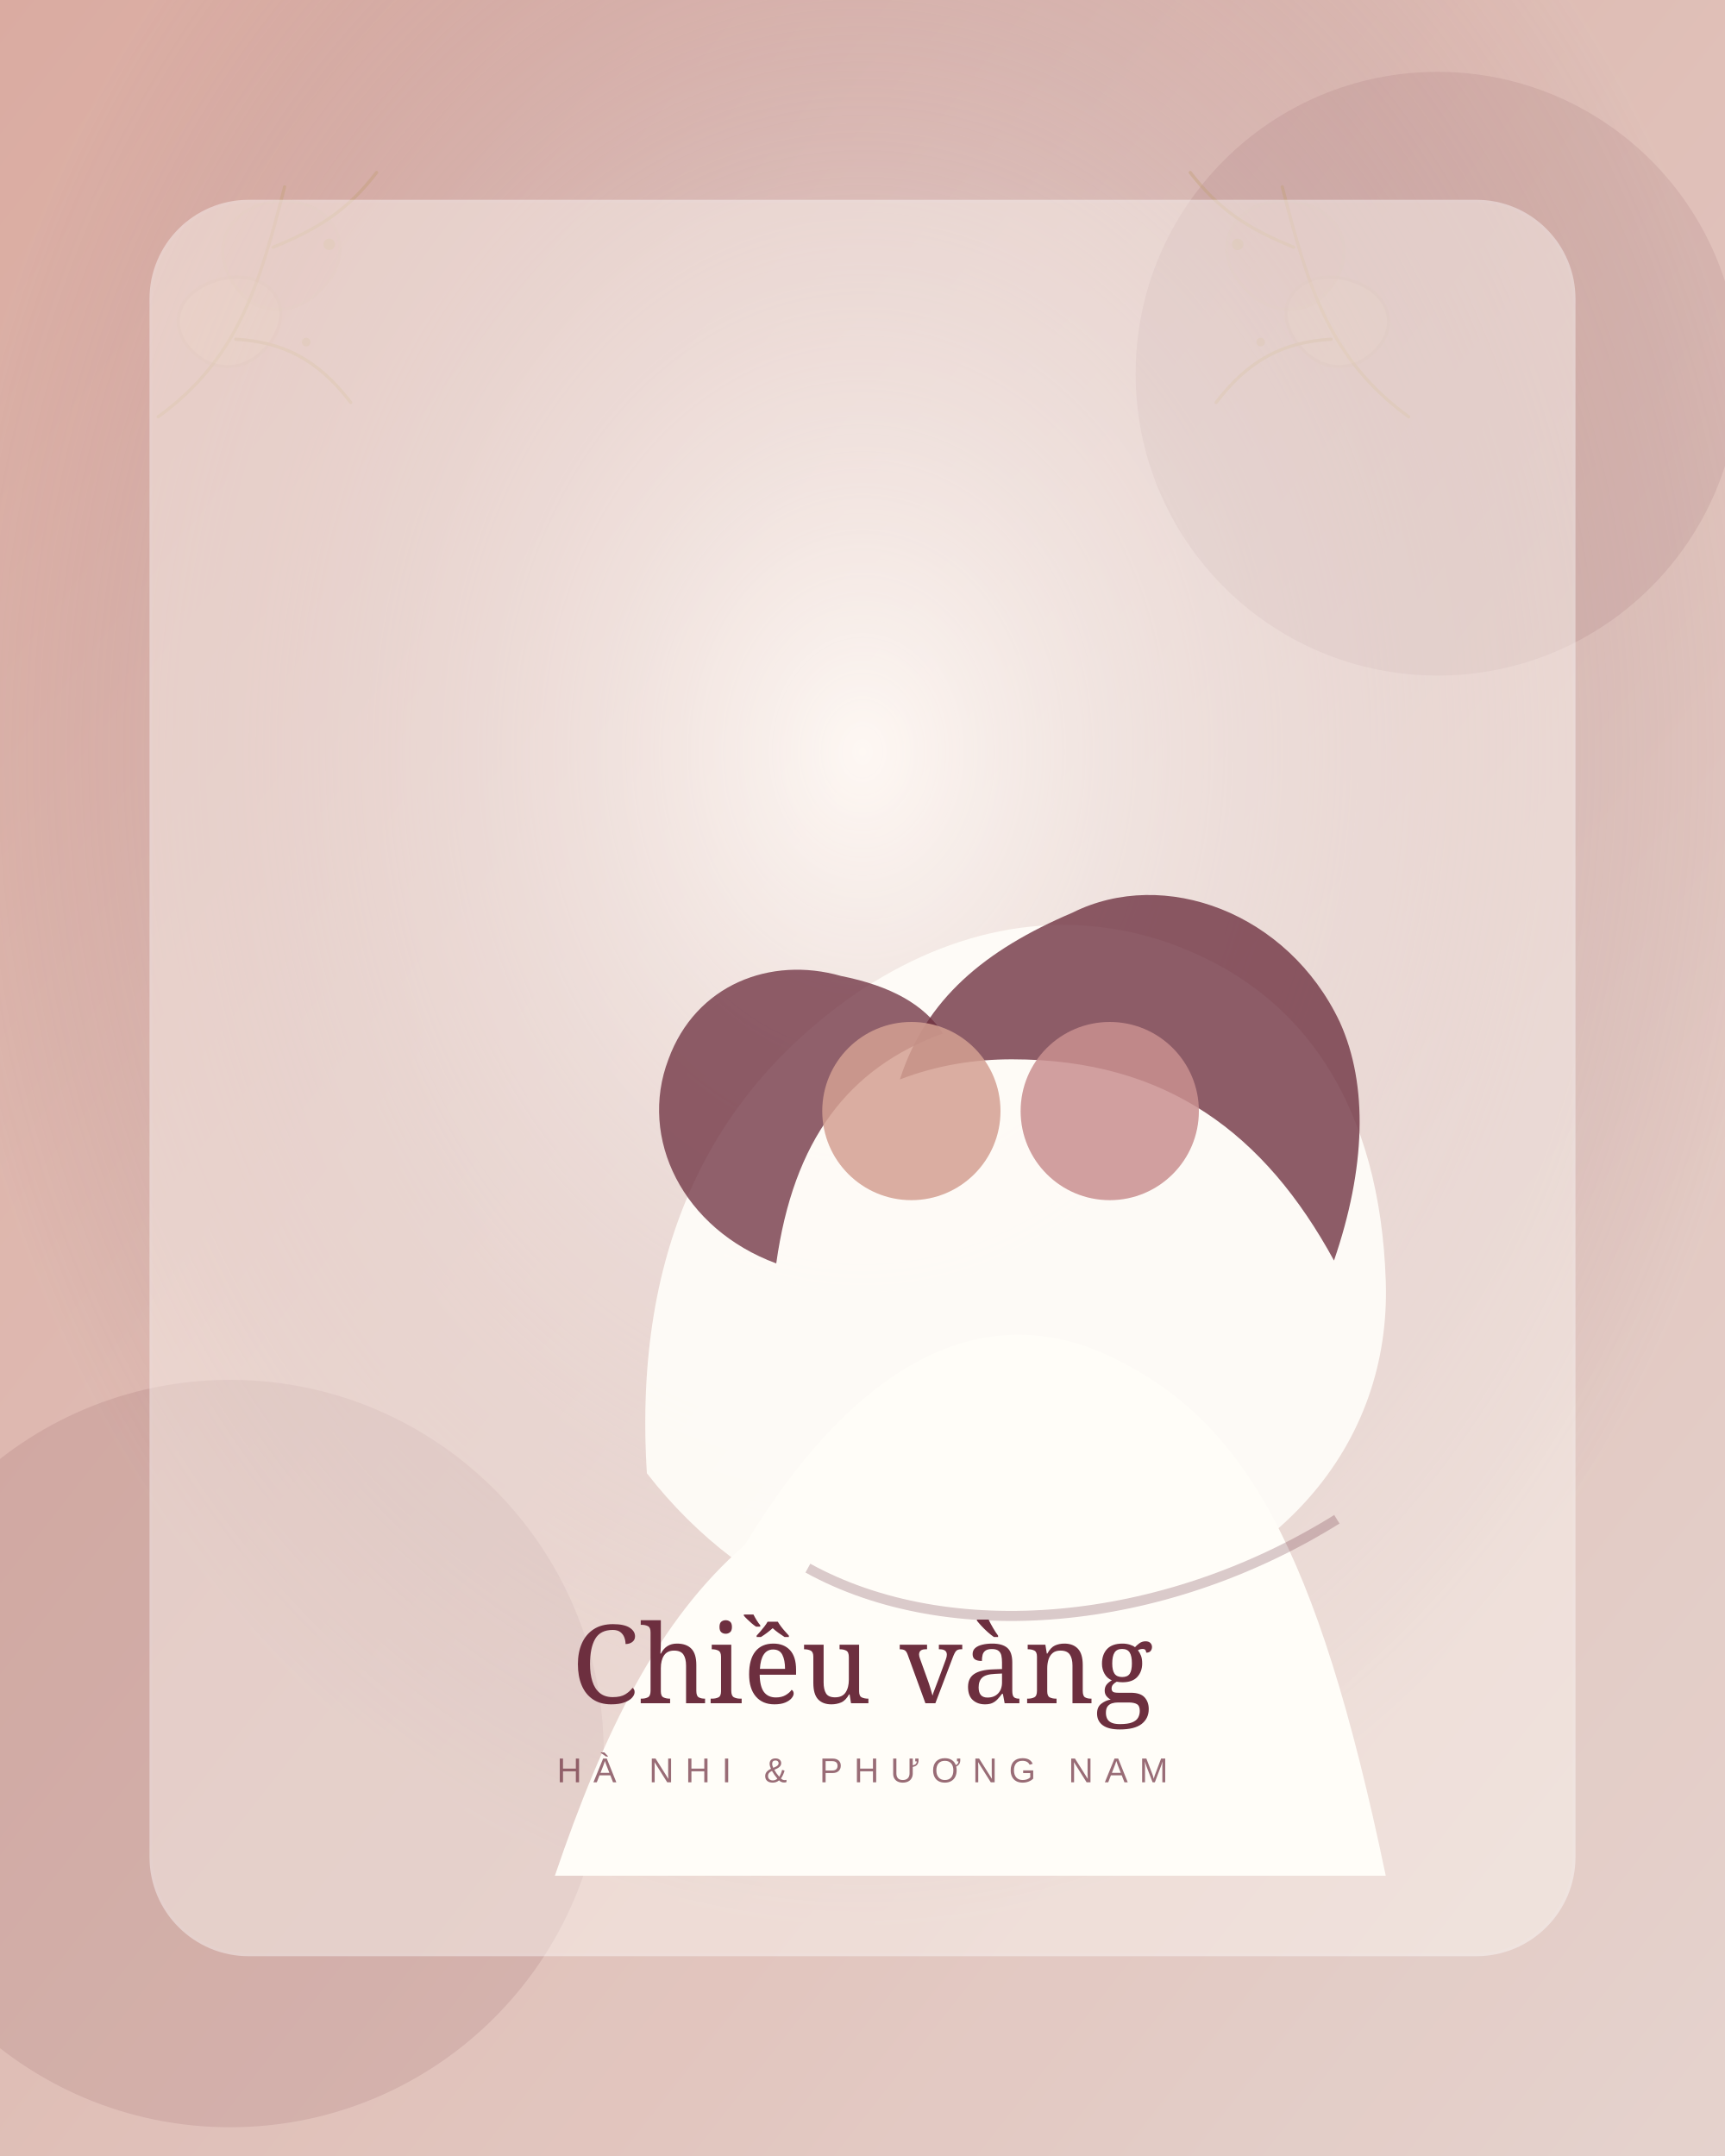
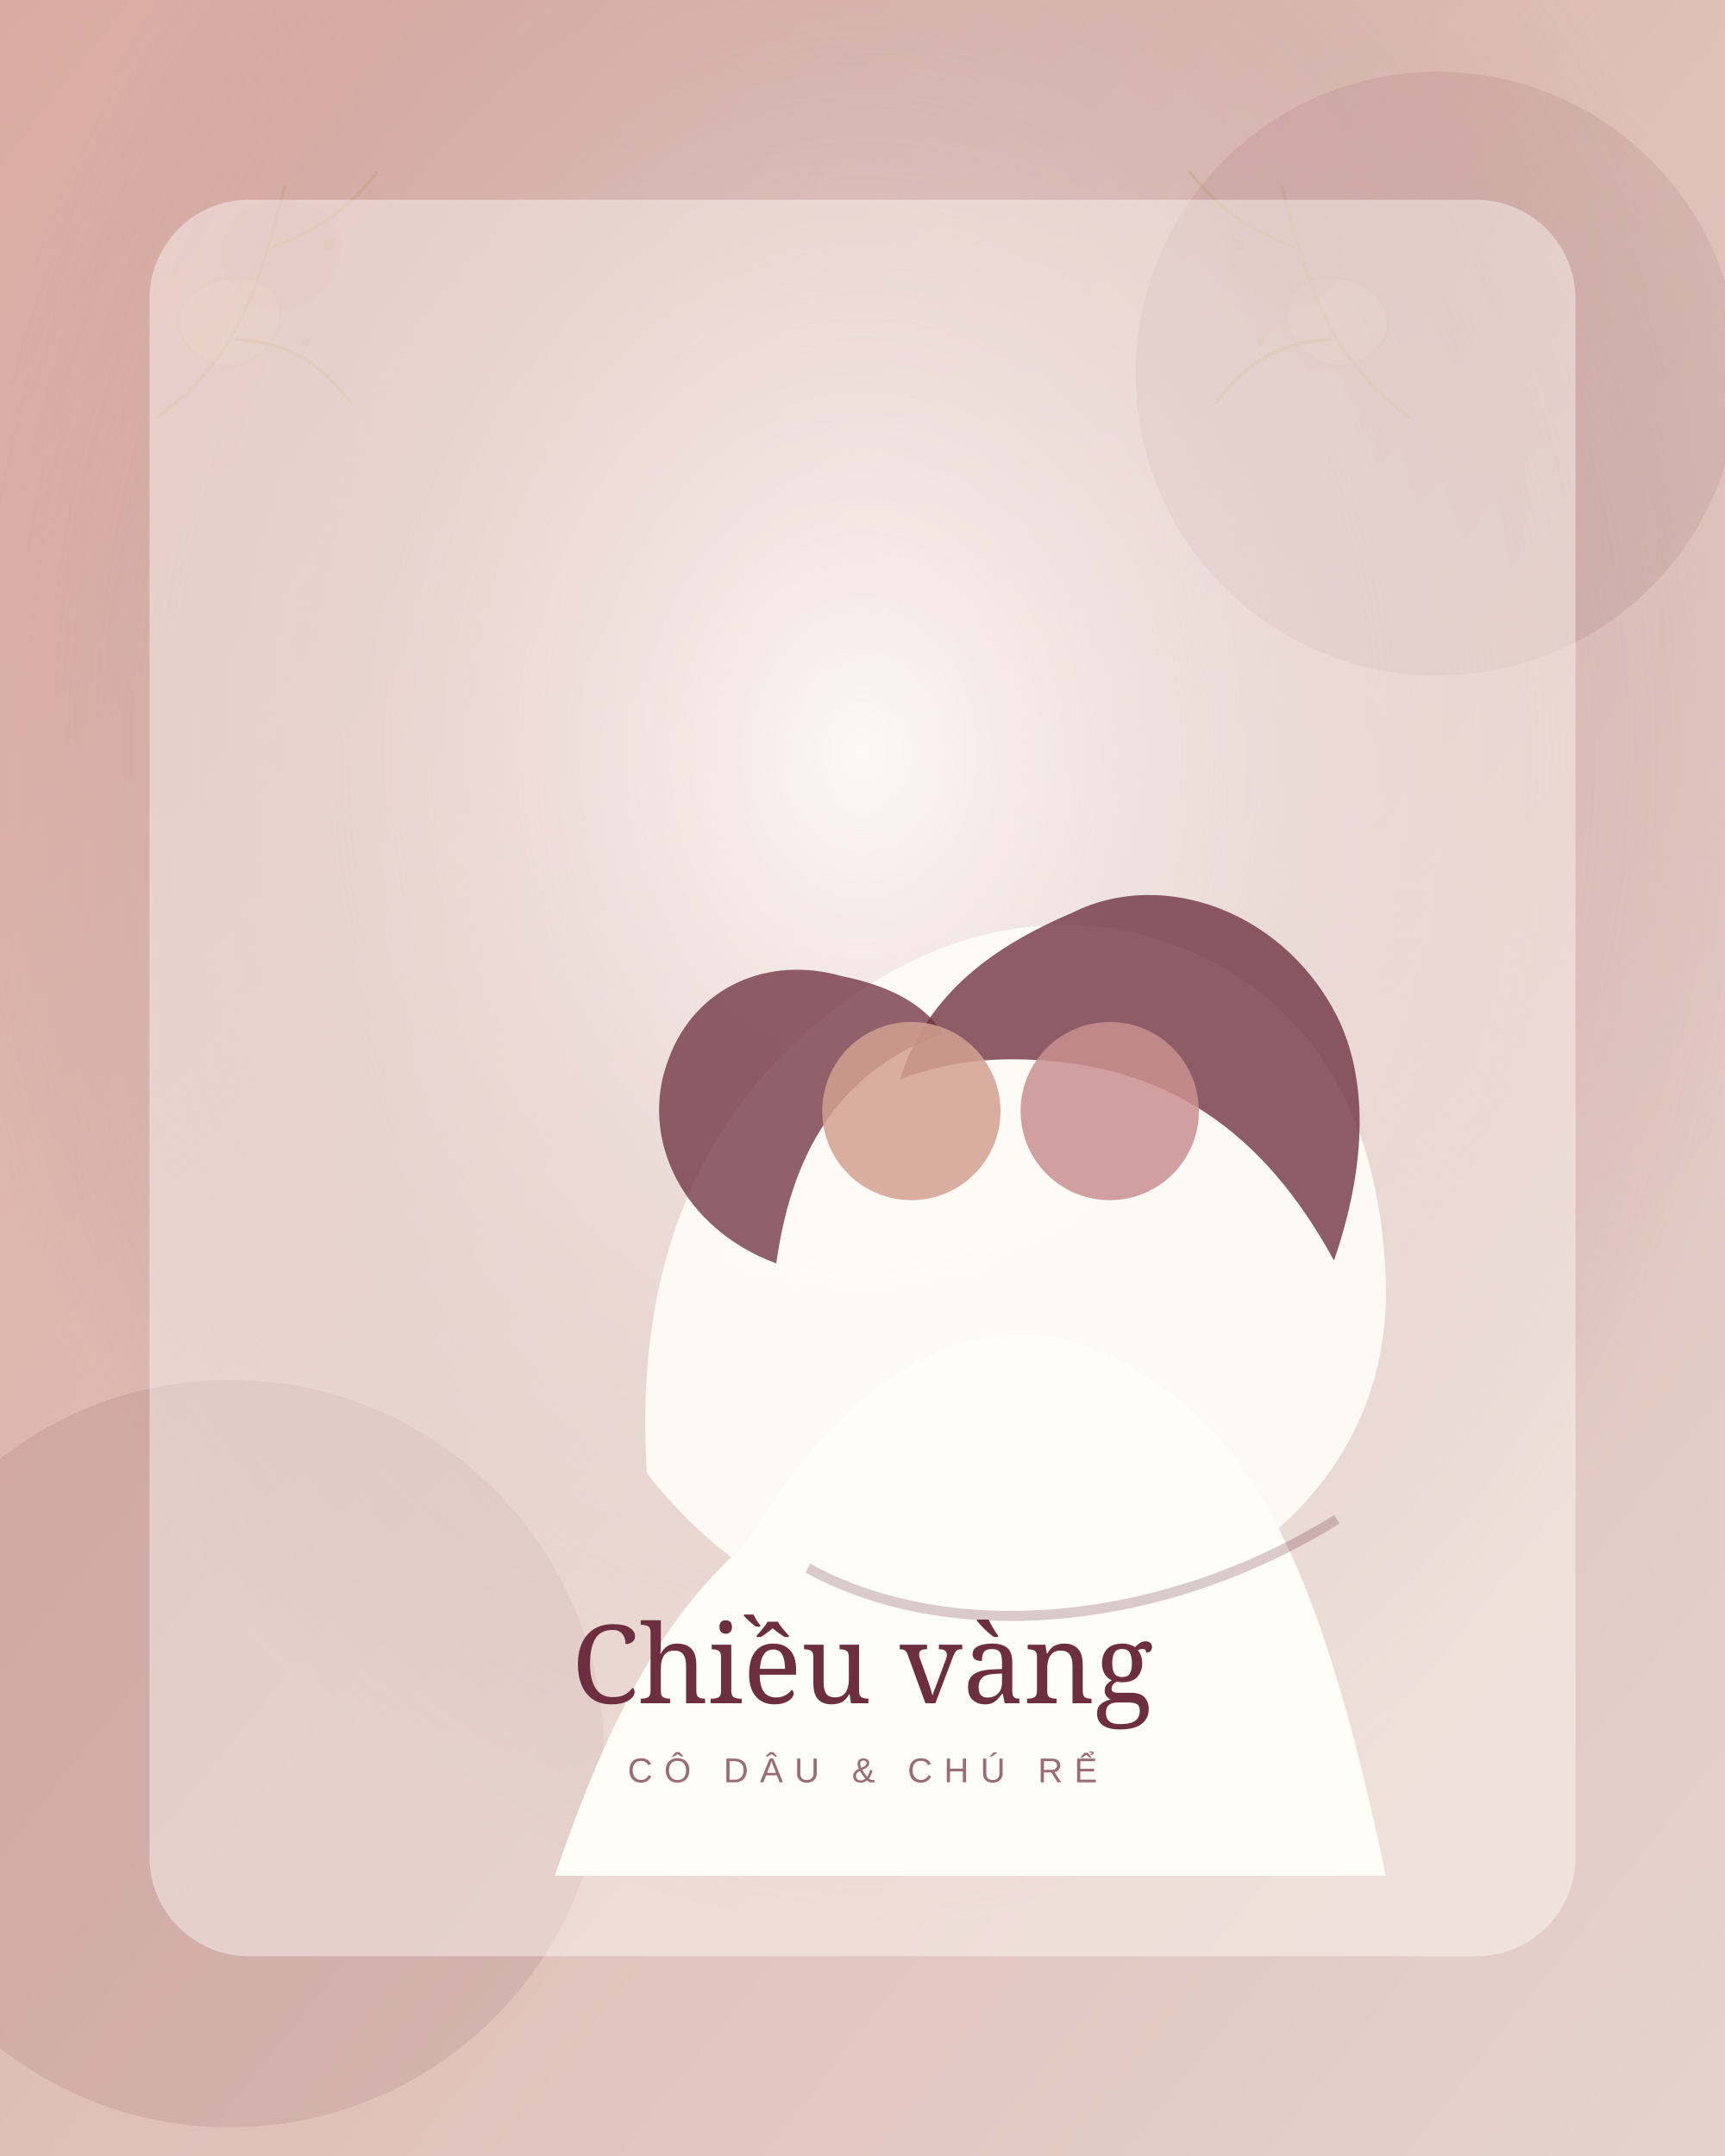
<svg xmlns="http://www.w3.org/2000/svg" width="1200" height="1500" viewBox="0 0 1200 1500">
  <defs>
    <linearGradient id="g" x1="0" y1="0" x2="1" y2="1">
      <stop offset="0" stop-color="#f2c7b7" />
      <stop offset="1" stop-color="#fff7ed" />
    </linearGradient>
    <radialGradient id="r" cx="50%" cy="35%" r="54%">
      <stop offset="0" stop-color="#fff" stop-opacity=".7" />
      <stop offset="1" stop-color="#6d2f3f" stop-opacity=".18" />
    </radialGradient>
  </defs>
  <rect width="1200" height="1500" fill="url(#g)" />
  <rect width="1200" height="1500" fill="url(#r)" />
  <circle cx="1000" cy="260" r="210" fill="#6d2f3f" opacity=".10" />
  <circle cx="160" cy="1220" r="260" fill="#6d2f3f" opacity=".12" />
  <g transform="translate(110 120)" opacity=".6">
    <g id="floral" fill="none" stroke="#c2a077" stroke-width="2.2" stroke-linecap="round" stroke-linejoin="round" opacity=".72">
      <path d="M0 170 C55 130 70 80 88 10" />
      <path d="M34 132 C4 115 8 83 44 74 C77 67 96 92 79 117 C67 134 51 139 34 132Z" fill="#ead1a2" opacity=".25" />
      <path d="M64 90 C32 63 42 25 82 20 C119 17 139 49 118 76 C104 94 84 101 64 90Z" fill="#c88f8f" opacity=".18" />
      <path d="M80 52 C112 39 132 26 152 0" />
      <path d="M54 116 C87 118 111 130 134 160" />
      <circle cx="119" cy="50" r="4" fill="#c2a077" stroke="none" opacity=".8" />
      <circle cx="103" cy="118" r="3" fill="#c2a077" stroke="none" opacity=".8" />
    </g>
    <use href="#floral" transform="translate(870 0) scale(-1 1)" />
  </g>
  <rect x="105" y="140" width="990" height="1220" rx="68" fill="#fffdf8" opacity=".42" stroke="#fff" stroke-width="2" />
  <g transform="translate(260 355)">
    <path d="M190 670 C180 510 238 406 330 340 C395 294 472 274 550 300 C650 334 700 418 704 536 C708 650 630 746 482 778 C366 804 260 760 190 670Z" fill="#fffdf8" opacity=".92" />
    <path d="M325 324 C276 310 224 330 205 382 C184 437 215 500 280 524 C292 438 330 388 396 364 C383 344 360 331 325 324Z" fill="#6d2f3f" opacity=".76" />
    <path d="M486 280 C550 248 636 280 672 356 C692 400 690 458 668 522 C620 434 552 382 444 382 C418 382 392 386 366 396 C384 340 425 306 486 280Z" fill="#6d2f3f" opacity=".78" />
    <circle cx="374" cy="418" r="62" fill="#d3a092" opacity=".85" />
    <circle cx="512" cy="418" r="62" fill="#c98f8f" opacity=".85" />
    <path d="M258 720 C340 585 430 548 515 590 C605 634 656 720 704 950 L126 950 C160 850 198 772 258 720Z" fill="#fffdf8" />
    <path d="M302 736 C400 790 548 778 670 702" fill="none" stroke="#6d2f3f" stroke-width="7" opacity=".25" />
  </g>
  <text x="600" y="1185" text-anchor="middle" font-family="Georgia, serif" font-size="76" fill="#6d2f3f">Chiều vàng</text>
-   <text x="600" y="1240" text-anchor="middle" font-family="Arial, sans-serif" font-size="24" letter-spacing="8" fill="#6d2f3f" opacity=".7">HÀ NHI &amp; PHƯƠNG NAM</text>
+   <text x="600" y="1240" text-anchor="middle" font-family="Arial, sans-serif" font-size="24" letter-spacing="8" fill="#6d2f3f" opacity=".7">CÔ DÂU &amp; CHÚ RỂ</text>
</svg>
